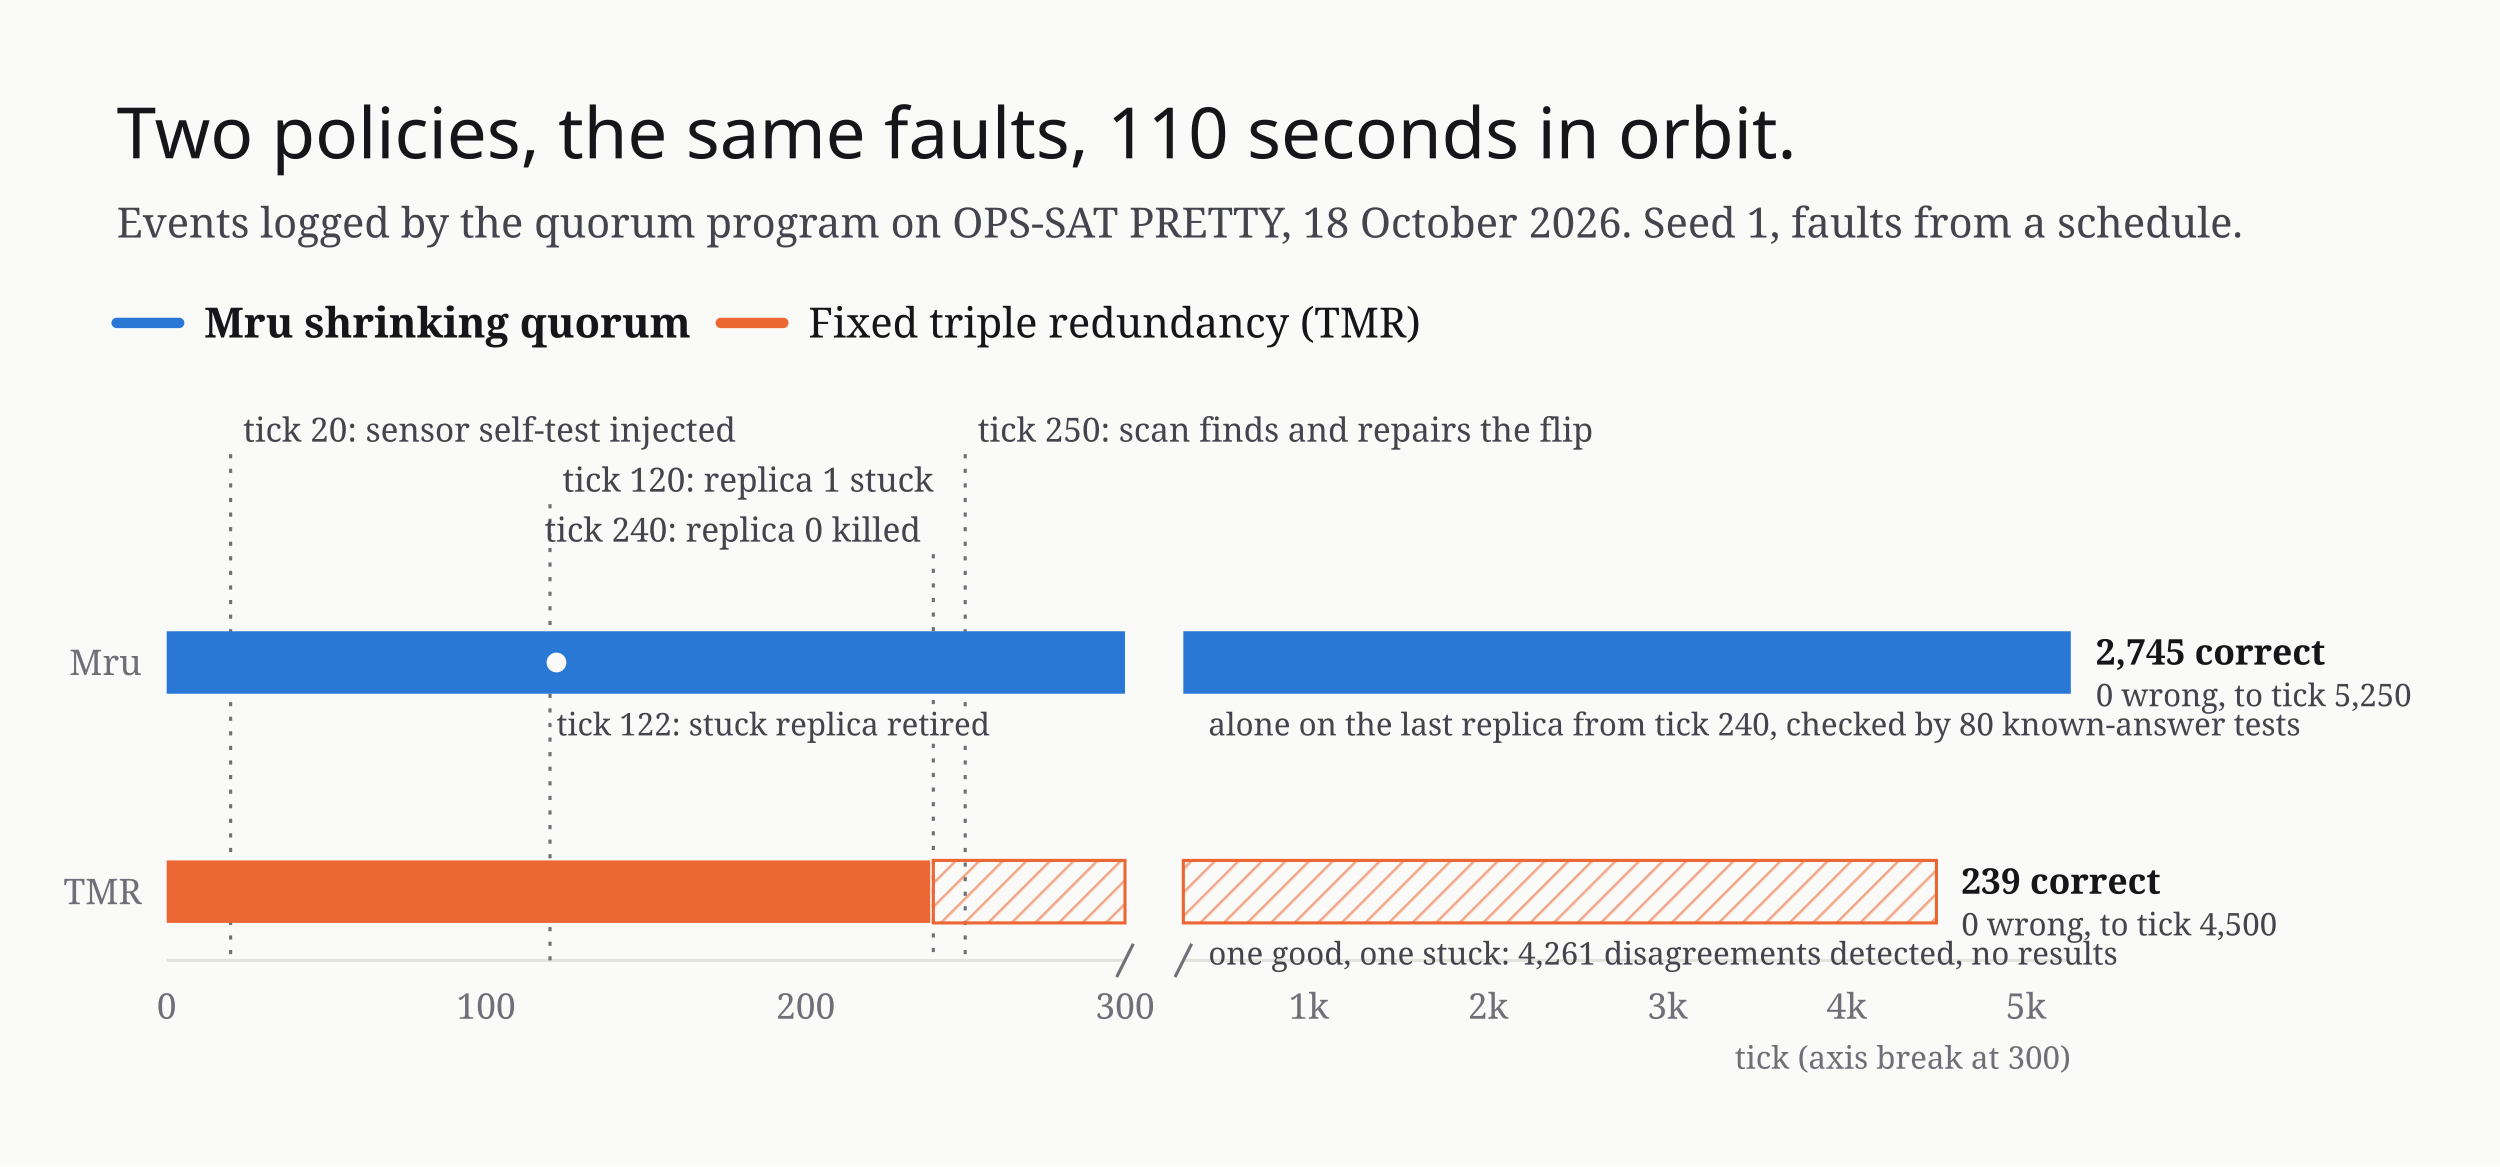
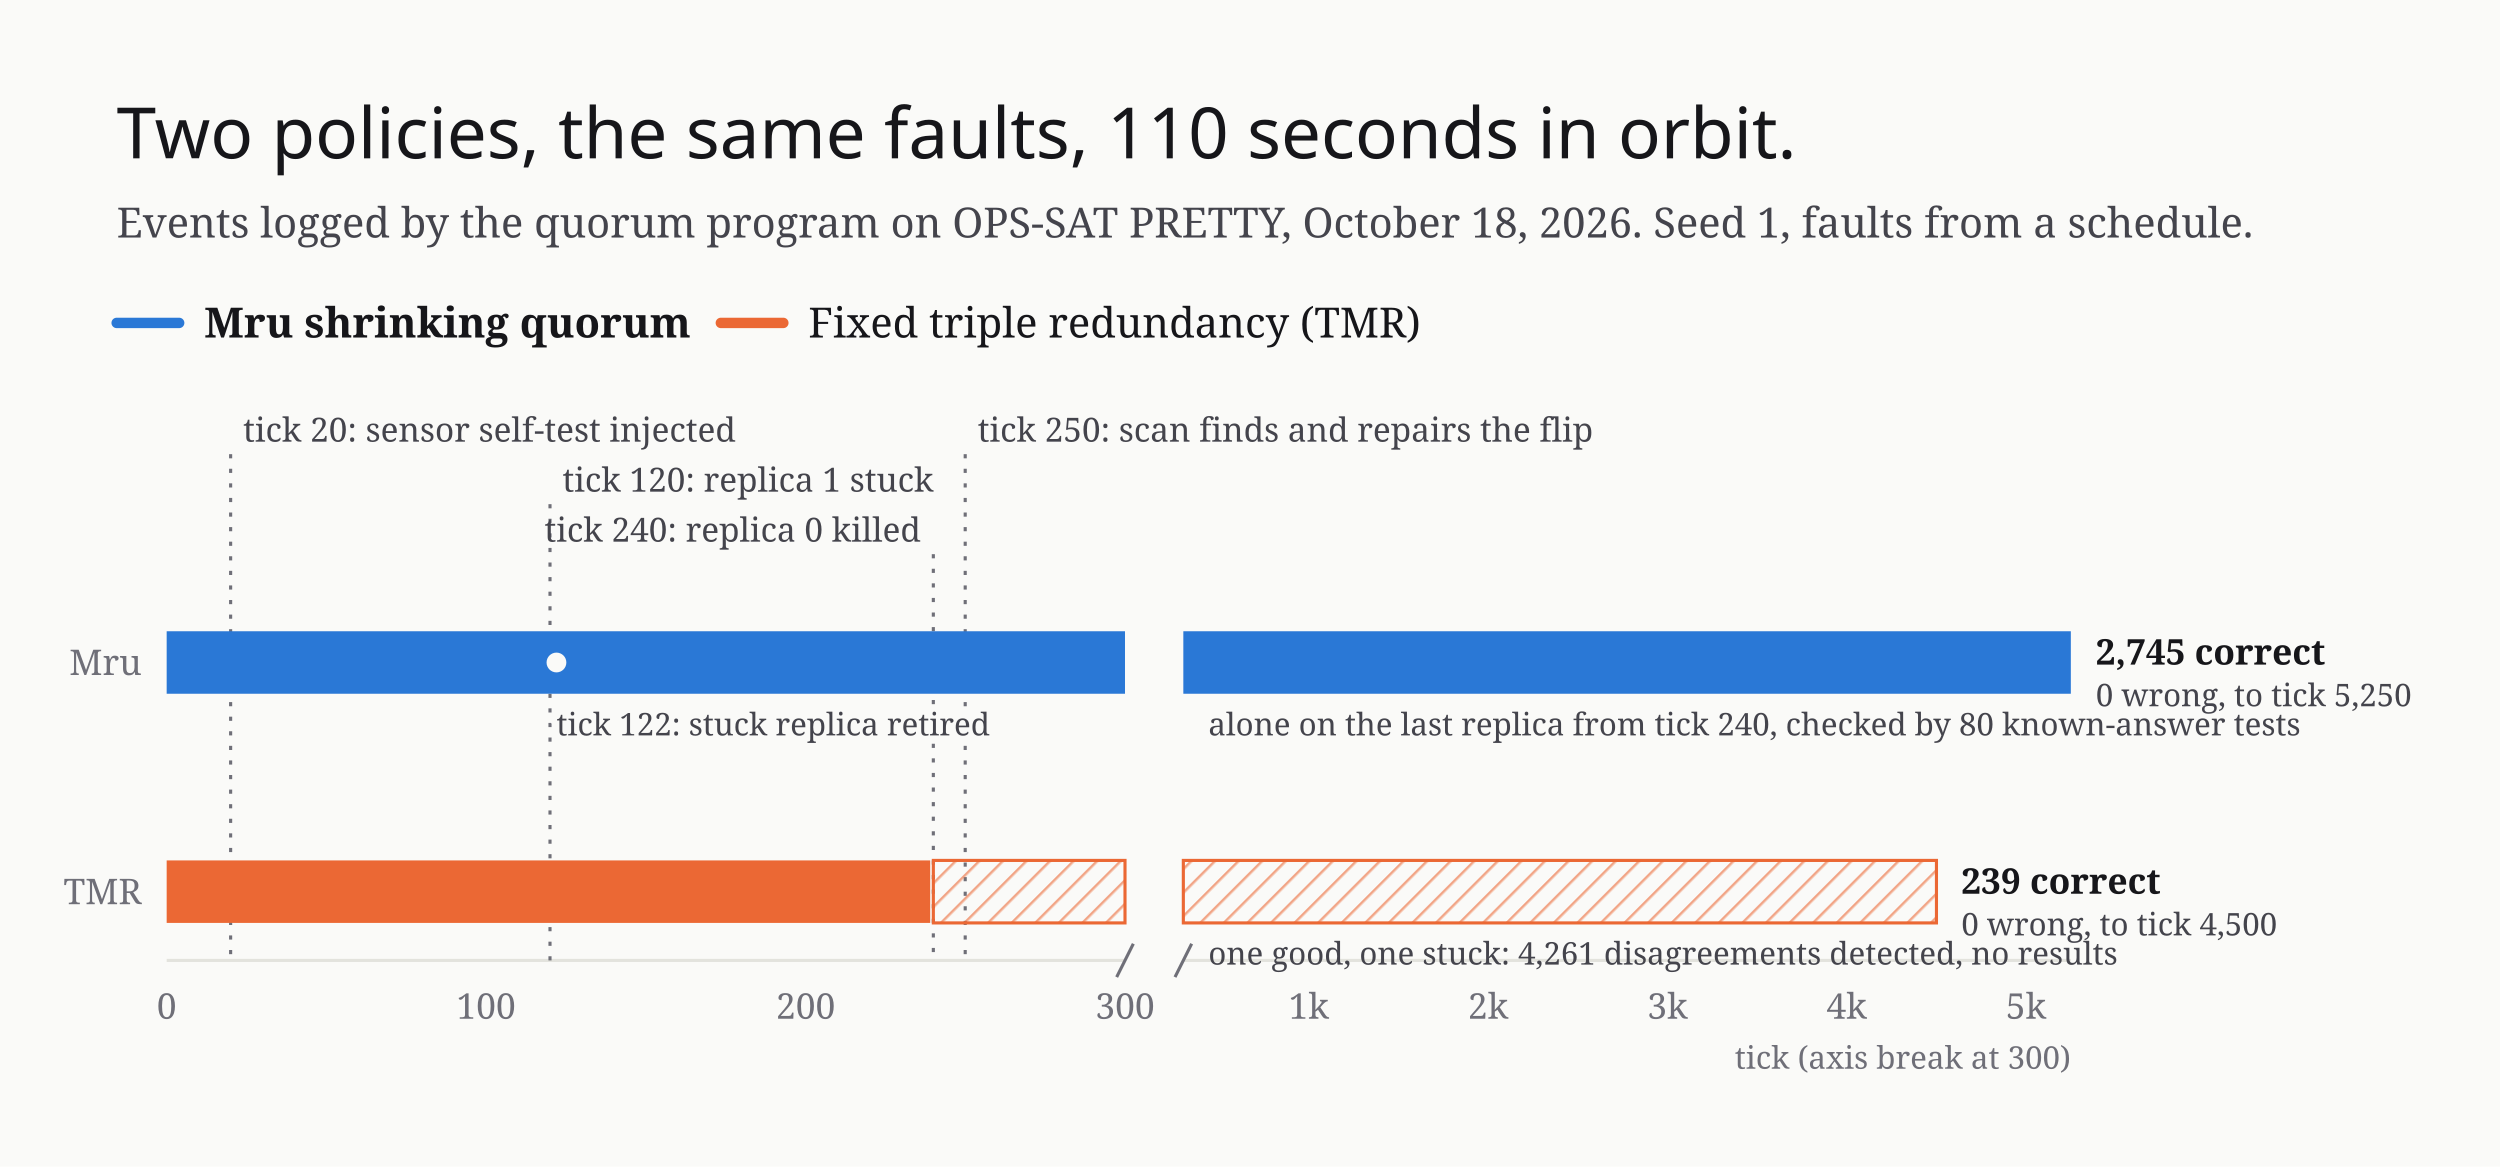
<svg xmlns="http://www.w3.org/2000/svg" width="1200" height="560" viewBox="0 0 1200 560">
  <style>text{font-family:Charter,'Source Serif 4',Georgia,serif;fill:#16161a} .soft{fill:#44444c} .faint{fill:#6f6f78} .display{font-family:Futura,Jost,'Century Gothic',sans-serif;font-weight:500}</style>
  <defs>
    <pattern id="hatch" width="8" height="8" patternUnits="userSpaceOnUse" patternTransform="rotate(45)">
      <line x1="0" y1="0" x2="0" y2="8" stroke="#eb6834" stroke-width="2.5" opacity="0.55" />
    </pattern>
  </defs>
  <rect width="1200" height="560" fill="#fafaf8" />
  <text class="display" x="56" y="76" font-size="34">Two policies, the same faults, 110 seconds in orbit.</text>
-   <text x="56" y="114" font-size="20" class="soft">Events logged by the quorum program on OPS-SAT PRETTY, 18 October 2026. Seed 1, faults from a schedule.</text>
+   <text x="56" y="114" font-size="20" class="soft">Events logged by the quorum program on OPS-SAT PRETTY, October 18, 2026. Seed 1, faults from a schedule.</text>
  <line x1="56" x2="86" y1="155" y2="155" stroke="#2a78d6" stroke-width="5" stroke-linecap="round" />
  <text x="98" y="162" font-size="20" font-weight="700">Mru shrinking quorum</text>
  <line x1="346" x2="376" y1="155" y2="155" stroke="#eb6834" stroke-width="5" stroke-linecap="round" />
  <text x="388" y="162" font-size="20" font-weight="400">Fixed triple redundancy (TMR)</text>
  <line x1="80" x2="540" y1="461" y2="461" stroke="#e3e3dd" stroke-width="1.5" />
  <line x1="568" x2="994" y1="461" y2="461" stroke="#e3e3dd" stroke-width="1.5" />
  <path d="M536 469 l8 -16 M564 469 l8 -16" fill="none" stroke="#6f6f78" stroke-width="1.5" />
  <text x="80.0" y="489" font-size="17" text-anchor="middle" class="faint">0</text>
  <text x="233.3" y="489" font-size="17" text-anchor="middle" class="faint">100</text>
  <text x="386.7" y="489" font-size="17" text-anchor="middle" class="faint">200</text>
  <text x="540.0" y="489" font-size="17" text-anchor="middle" class="faint">300</text>
  <text x="628.2" y="489" font-size="17" text-anchor="middle" class="faint">1k</text>
  <text x="714.3" y="489" font-size="17" text-anchor="middle" class="faint">2k</text>
  <text x="800.4" y="489" font-size="17" text-anchor="middle" class="faint">3k</text>
  <text x="886.4" y="489" font-size="17" text-anchor="middle" class="faint">4k</text>
  <text x="972.5" y="489" font-size="17" text-anchor="middle" class="faint">5k</text>
  <text x="994" y="513" font-size="15" text-anchor="end" class="faint">tick (axis break at 300)</text>
  <line x1="110.7" x2="110.7" y1="218" y2="461" stroke="#6f6f78" stroke-width="1.5" stroke-dasharray="2 5" />
  <text x="116.7" y="212" font-size="16" text-anchor="start" class="soft">tick 20: sensor self-test injected</text>
  <line x1="264.0" x2="264.0" y1="242" y2="461" stroke="#6f6f78" stroke-width="1.5" stroke-dasharray="2 5" />
  <text x="270.0" y="236" font-size="16" text-anchor="start" class="soft">tick 120: replica 1 stuck</text>
  <line x1="448.0" x2="448.0" y1="266" y2="461" stroke="#6f6f78" stroke-width="1.5" stroke-dasharray="2 5" />
  <text x="442.0" y="260" font-size="16" text-anchor="end" class="soft">tick 240: replica 0 killed</text>
  <line x1="463.3" x2="463.3" y1="218" y2="461" stroke="#6f6f78" stroke-width="1.5" stroke-dasharray="2 5" />
  <text x="469.3" y="212" font-size="16" text-anchor="start" class="soft">tick 250: scan finds and repairs the flip</text>
  <rect x="80" y="303" width="460.0" height="30" fill="#2a78d6" />
  <rect x="568" y="303" width="426.0" height="30" fill="#2a78d6" />
  <circle cx="267.1" cy="318" r="6" fill="#fafaf8" stroke="#2a78d6" stroke-width="2.5" />
  <text x="267.1" y="353" font-size="15" text-anchor="start" class="soft" paint-order="stroke" stroke="#fafaf8" stroke-width="6" stroke-linejoin="round">tick 122: stuck replica retired</text>
  <text x="1006" y="319" font-size="17" font-weight="700" fill="#16161a">2,745 correct</text>
  <text x="1006" y="339" font-size="15" class="soft">0 wrong, to tick 5,250</text>
  <text x="580.0" y="353" font-size="15" class="soft">alone on the last replica from tick 240, checked by 80 known-answer tests</text>
  <rect x="80" y="413" width="366.5" height="30" fill="#eb6834" />
  <rect x="448.0" y="413" width="92.0" height="30" fill="url(#hatch)" stroke="#eb6834" stroke-width="1.5" />
  <rect x="568" y="413" width="361.5" height="30" fill="url(#hatch)" stroke="#eb6834" stroke-width="1.5" />
  <text x="941.455" y="429" font-size="17" font-weight="700" fill="#16161a">239 correct</text>
  <text x="941.455" y="449" font-size="15" class="soft">0 wrong, to tick 4,500</text>
  <text x="580.0" y="463" font-size="15" class="soft">one good, one stuck: 4,261 disagreements detected, no results</text>
  <text x="68" y="324" font-size="17" text-anchor="end" class="faint">Mru</text>
  <text x="68" y="434" font-size="17" text-anchor="end" class="faint">TMR</text>
</svg>
